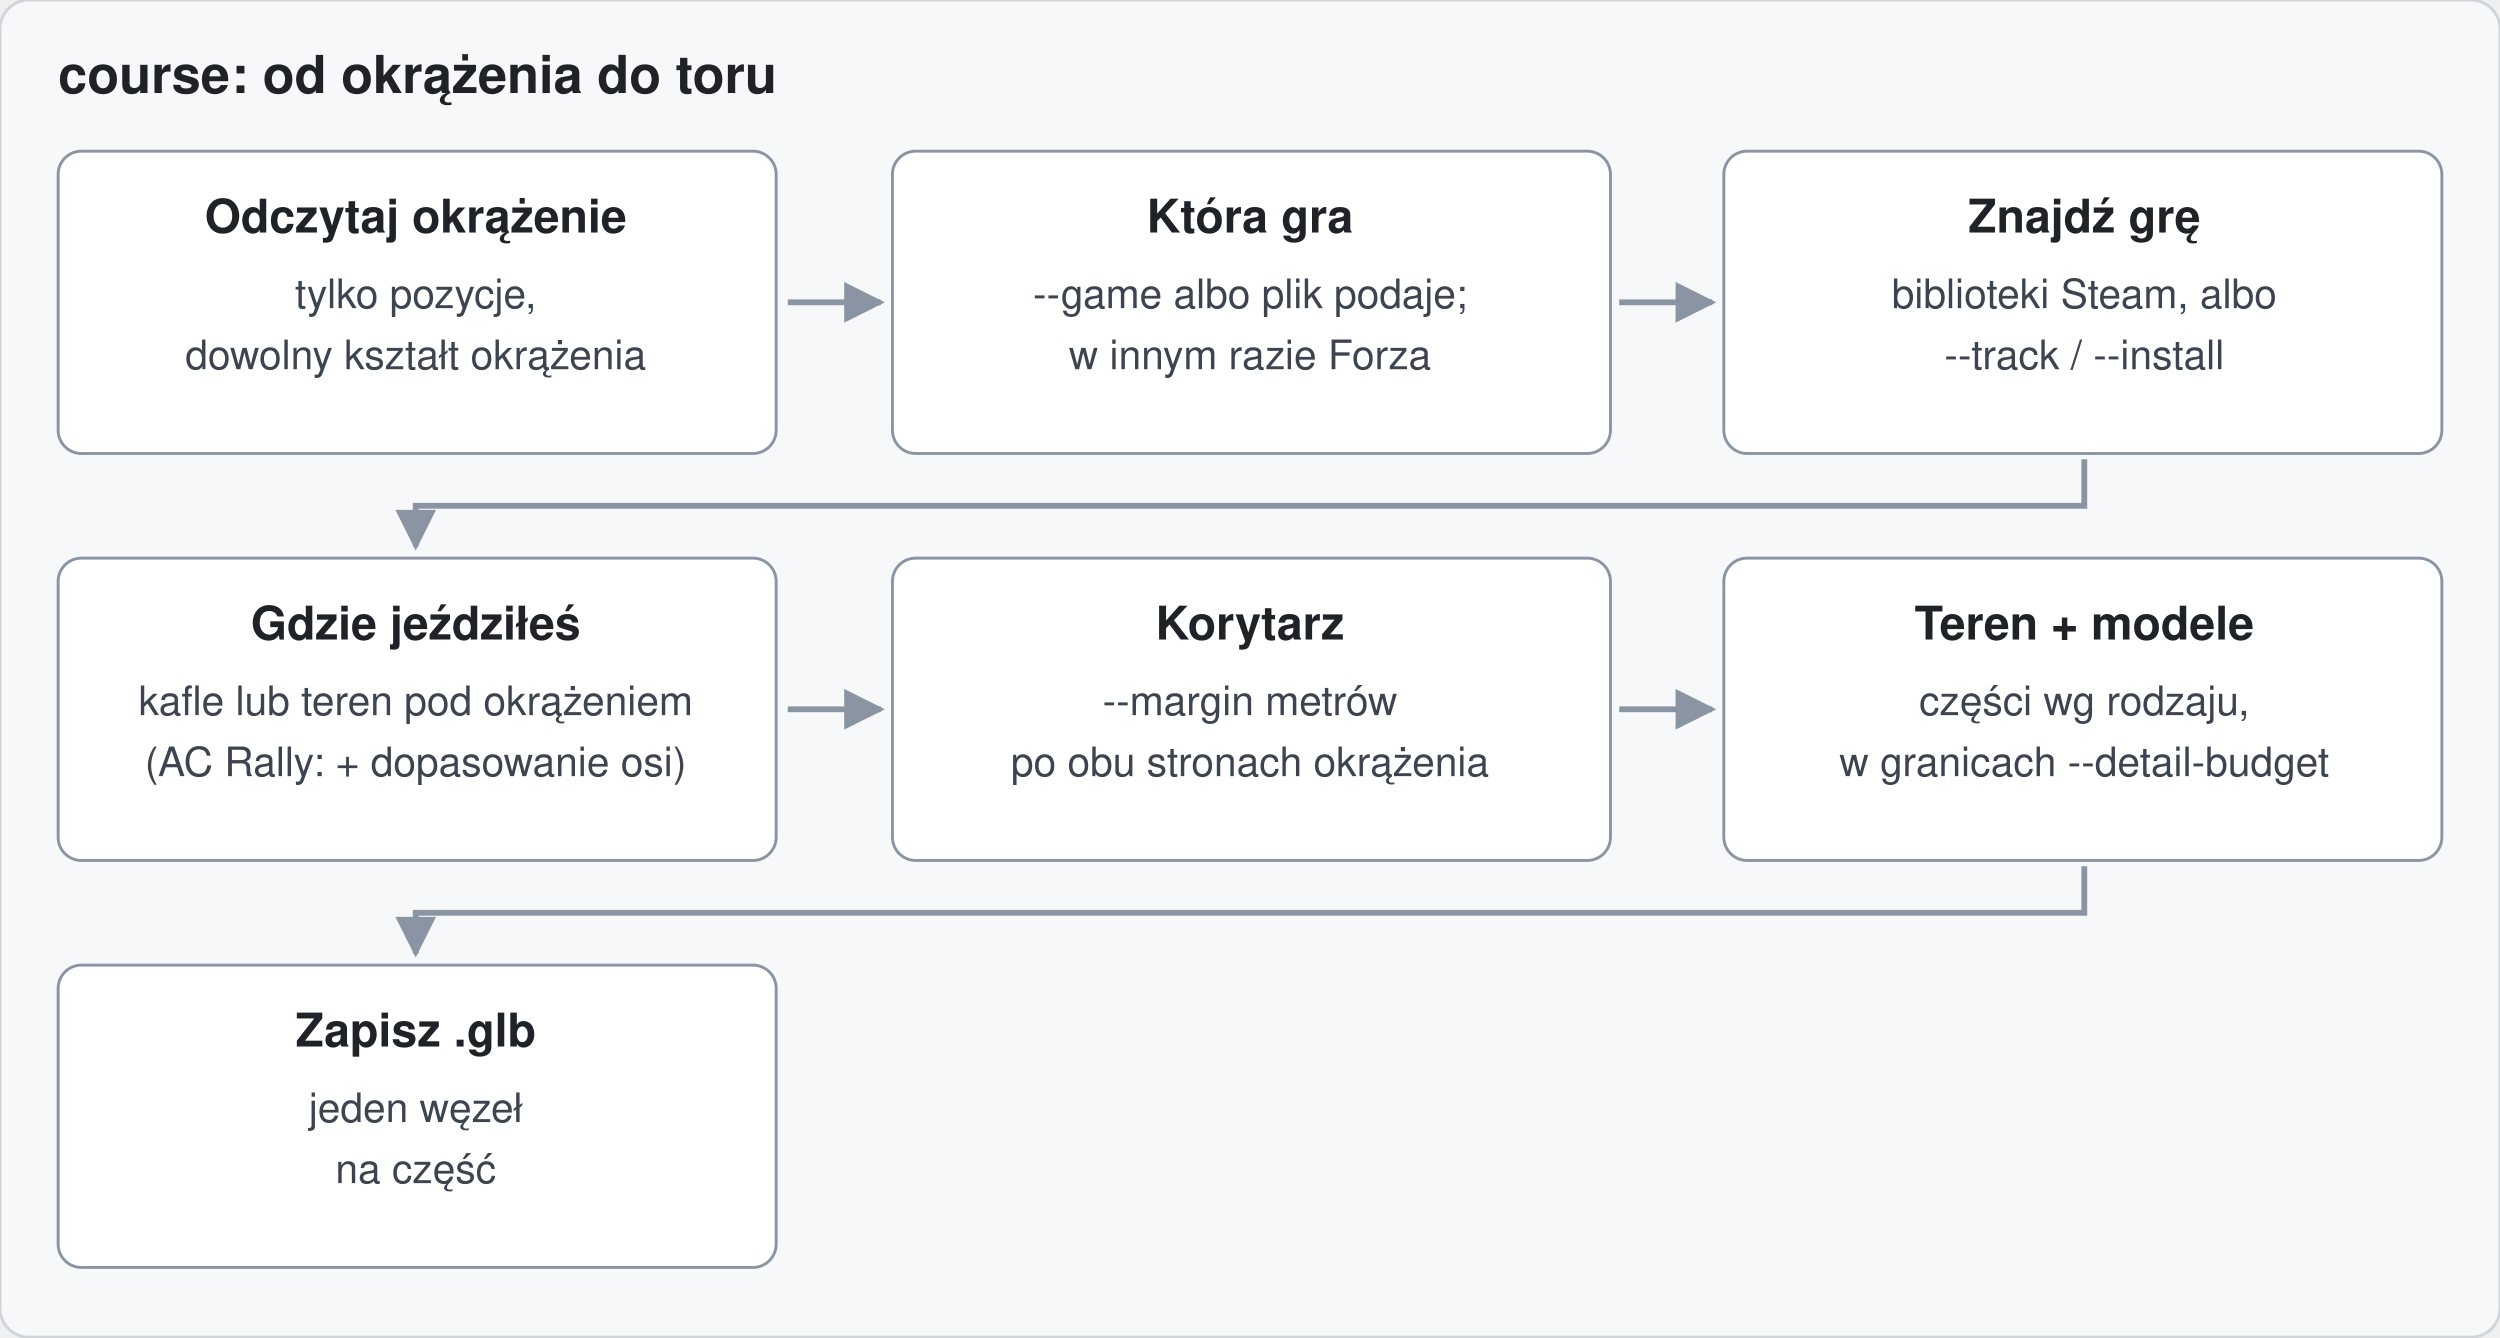
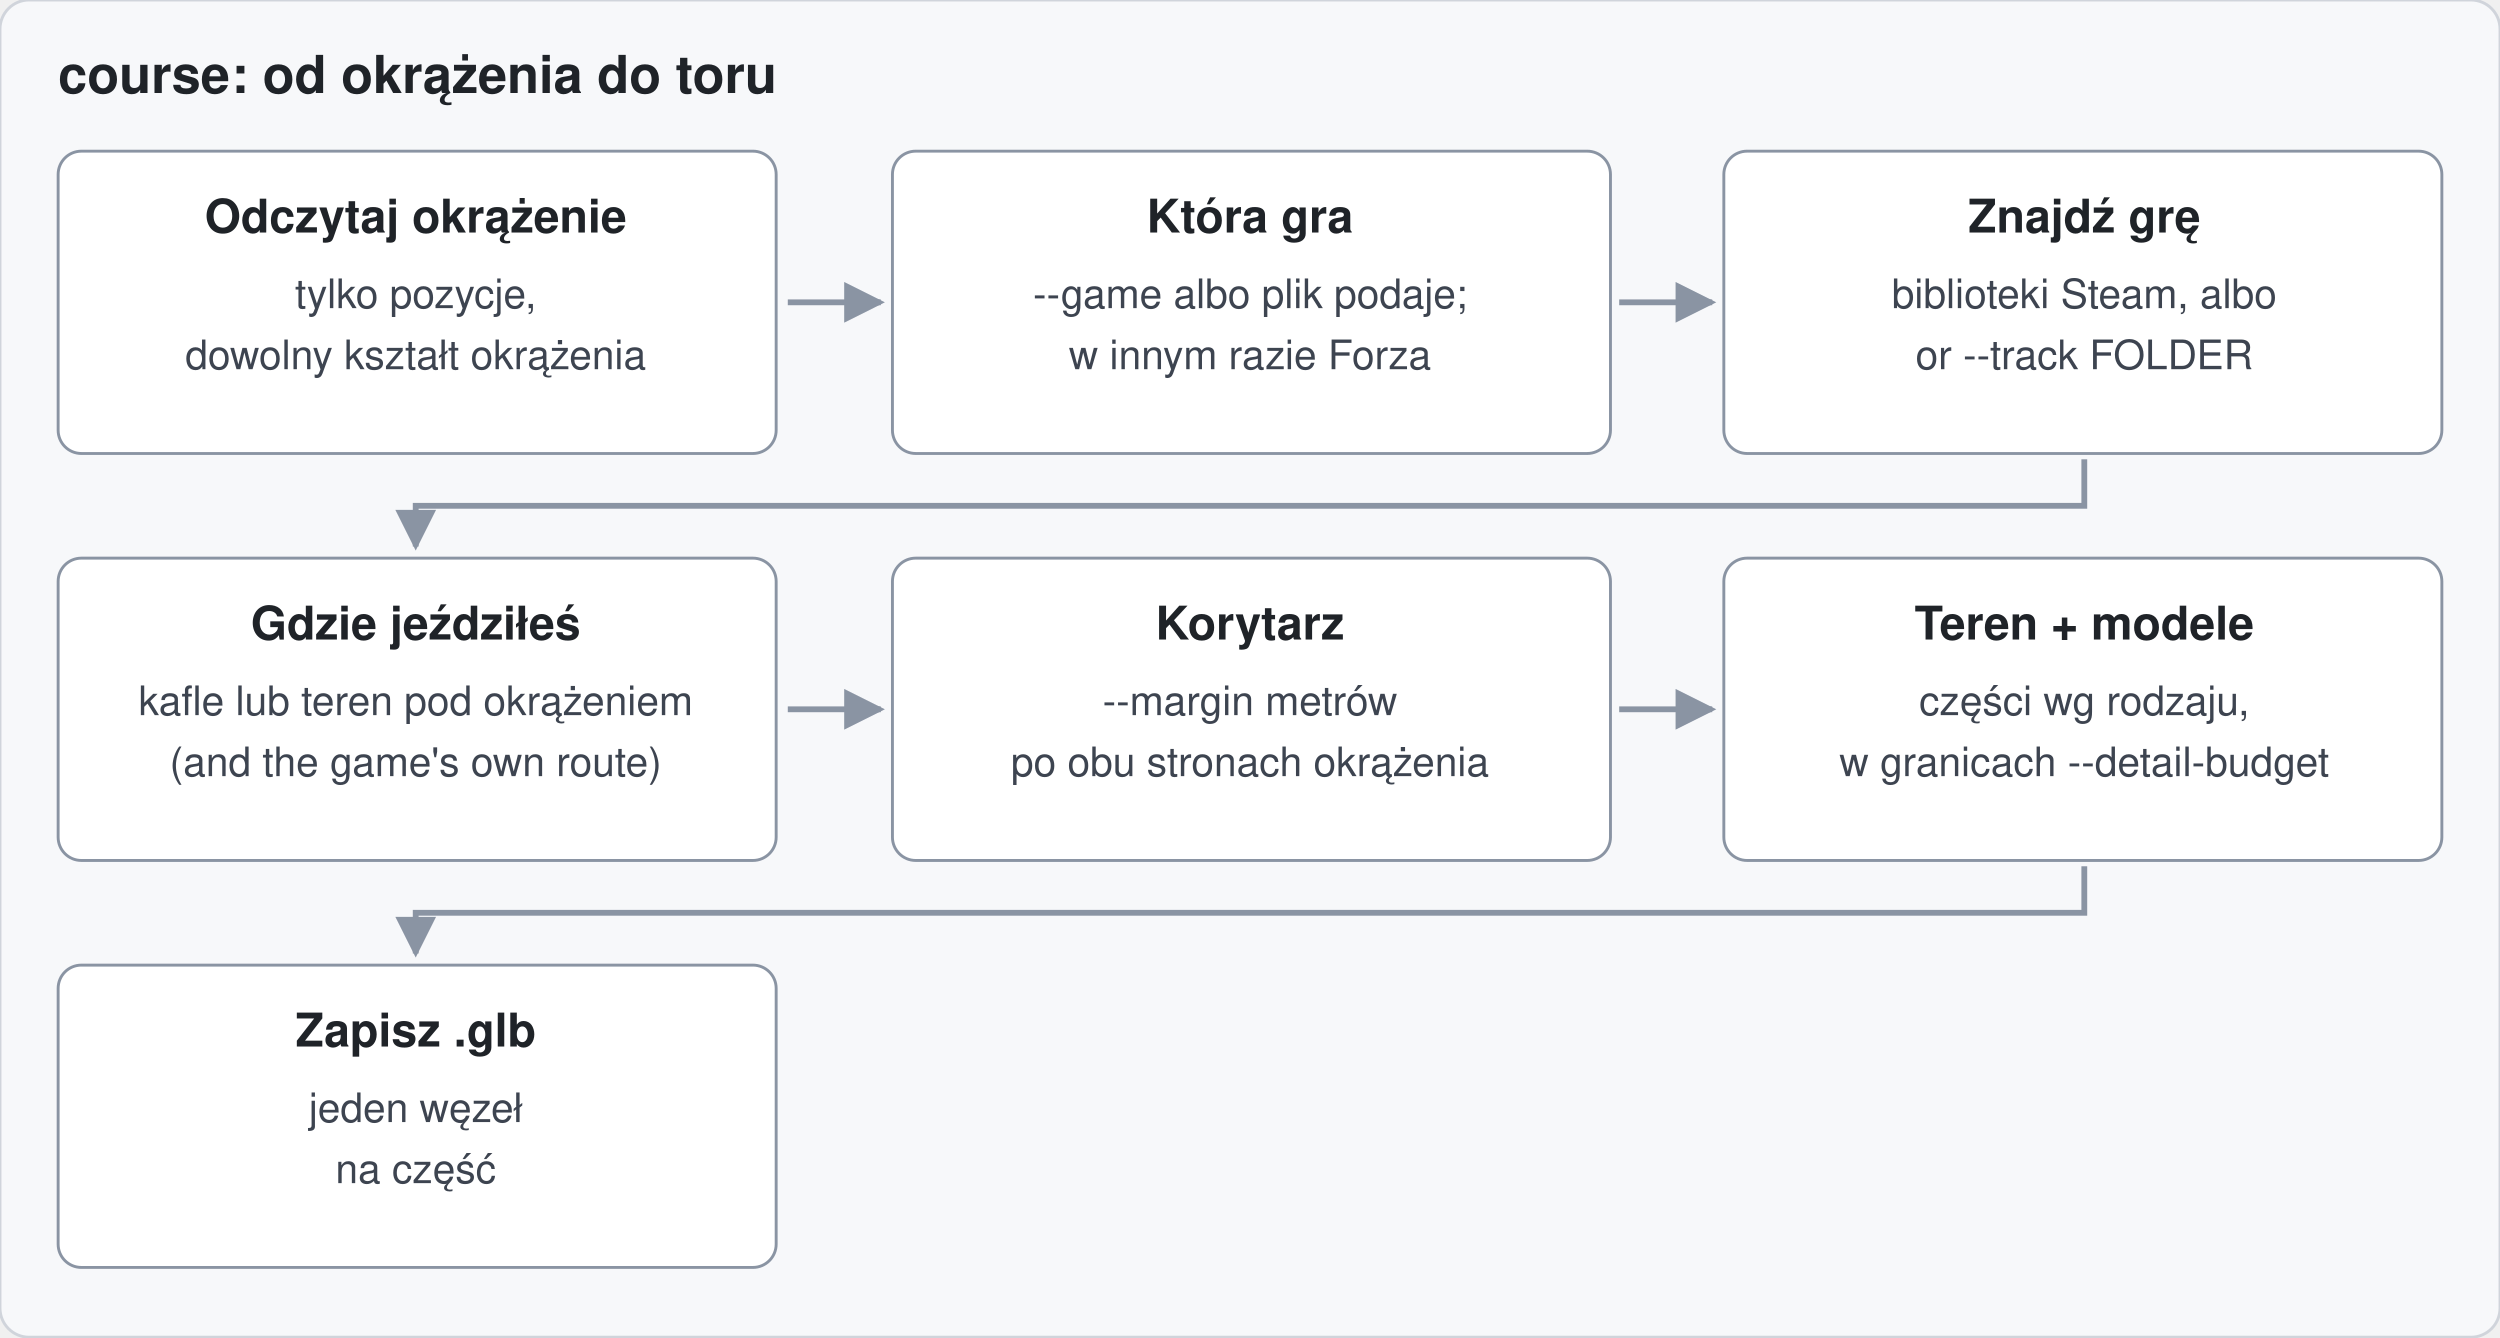
<svg xmlns="http://www.w3.org/2000/svg" width="860" height="460" viewBox="0 0 860 460" role="img" aria-label="course: from a lap to a course">
  <rect width="860" height="460" rx="10" fill="#f7f8fa" stroke="#d0d4db" />
  <defs>
    <marker id="a" viewBox="0 0 10 10" refX="9" refY="5" markerWidth="7" markerHeight="7" orient="auto-start-reverse">
      <path d="M0,0 L10,5 L0,10 z" fill="#8a94a3" />
    </marker>
  </defs>
  <text x="20" y="32" font-family="Segoe UI,Helvetica,Arial,sans-serif" font-size="18" font-weight="600" fill="#1f2328" text-anchor="start">course: od okrążenia do toru</text>
  <rect x="20" y="52" width="247" height="104" rx="8" fill="#ffffff" stroke="#8a94a3" />
  <text x="143" y="80" font-family="Segoe UI,Helvetica,Arial,sans-serif" font-size="16" font-weight="600" fill="#1f2328" text-anchor="middle">Odczytaj okrążenie</text>
  <text x="143" y="106" font-family="Segoe UI,Helvetica,Arial,sans-serif" font-size="14" font-weight="400" fill="#3d4450" text-anchor="middle">tylko pozycje,</text>
  <text x="143" y="127" font-family="Segoe UI,Helvetica,Arial,sans-serif" font-size="14" font-weight="400" fill="#3d4450" text-anchor="middle">dowolny kształt okrążenia</text>
  <rect x="307" y="52" width="247" height="104" rx="8" fill="#ffffff" stroke="#8a94a3" />
  <text x="430" y="80" font-family="Segoe UI,Helvetica,Arial,sans-serif" font-size="16" font-weight="600" fill="#1f2328" text-anchor="middle">Która gra</text>
  <text x="430" y="106" font-family="Segoe UI,Helvetica,Arial,sans-serif" font-size="14" font-weight="400" fill="#3d4450" text-anchor="middle">--game albo plik podaje;</text>
  <text x="430" y="127" font-family="Segoe UI,Helvetica,Arial,sans-serif" font-size="14" font-weight="400" fill="#3d4450" text-anchor="middle">w innym razie Forza</text>
  <rect x="593" y="52" width="247" height="104" rx="8" fill="#ffffff" stroke="#8a94a3" />
  <text x="717" y="80" font-family="Segoe UI,Helvetica,Arial,sans-serif" font-size="16" font-weight="600" fill="#1f2328" text-anchor="middle">Znajdź grę</text>
  <text x="717" y="106" font-family="Segoe UI,Helvetica,Arial,sans-serif" font-size="14" font-weight="400" fill="#3d4450" text-anchor="middle">biblioteki Steam, albo</text>
-   <text x="717" y="127" font-family="Segoe UI,Helvetica,Arial,sans-serif" font-size="14" font-weight="400" fill="#3d4450" text-anchor="middle">--track / --install</text>
+   <text x="717" y="127" font-family="Segoe UI,Helvetica,Arial,sans-serif" font-size="14" font-weight="400" fill="#3d4450" text-anchor="middle">or --track FOLDER</text>
  <rect x="20" y="192" width="247" height="104" rx="8" fill="#ffffff" stroke="#8a94a3" />
  <text x="143" y="220" font-family="Segoe UI,Helvetica,Arial,sans-serif" font-size="16" font-weight="600" fill="#1f2328" text-anchor="middle">Gdzie jeździłeś</text>
  <text x="143" y="246" font-family="Segoe UI,Helvetica,Arial,sans-serif" font-size="14" font-weight="400" fill="#3d4450" text-anchor="middle">kafle lub teren pod okrążeniem</text>
-   <text x="143" y="267" font-family="Segoe UI,Helvetica,Arial,sans-serif" font-size="14" font-weight="400" fill="#3d4450" text-anchor="middle">(AC Rally: + dopasowanie osi)</text>
+   <text x="143" y="267" font-family="Segoe UI,Helvetica,Arial,sans-serif" font-size="14" font-weight="400" fill="#3d4450" text-anchor="middle">(and the game's own route)</text>
  <rect x="307" y="192" width="247" height="104" rx="8" fill="#ffffff" stroke="#8a94a3" />
  <text x="430" y="220" font-family="Segoe UI,Helvetica,Arial,sans-serif" font-size="16" font-weight="600" fill="#1f2328" text-anchor="middle">Korytarz</text>
  <text x="430" y="246" font-family="Segoe UI,Helvetica,Arial,sans-serif" font-size="14" font-weight="400" fill="#3d4450" text-anchor="middle">--margin metrów</text>
  <text x="430" y="267" font-family="Segoe UI,Helvetica,Arial,sans-serif" font-size="14" font-weight="400" fill="#3d4450" text-anchor="middle">po obu stronach okrążenia</text>
  <rect x="593" y="192" width="247" height="104" rx="8" fill="#ffffff" stroke="#8a94a3" />
  <text x="717" y="220" font-family="Segoe UI,Helvetica,Arial,sans-serif" font-size="16" font-weight="600" fill="#1f2328" text-anchor="middle">Teren + modele</text>
  <text x="717" y="246" font-family="Segoe UI,Helvetica,Arial,sans-serif" font-size="14" font-weight="400" fill="#3d4450" text-anchor="middle">części wg rodzaju,</text>
  <text x="717" y="267" font-family="Segoe UI,Helvetica,Arial,sans-serif" font-size="14" font-weight="400" fill="#3d4450" text-anchor="middle">w granicach --detail-budget</text>
  <rect x="20" y="332" width="247" height="104" rx="8" fill="#ffffff" stroke="#8a94a3" />
  <text x="143" y="360" font-family="Segoe UI,Helvetica,Arial,sans-serif" font-size="16" font-weight="600" fill="#1f2328" text-anchor="middle">Zapisz .glb</text>
  <text x="143" y="386" font-family="Segoe UI,Helvetica,Arial,sans-serif" font-size="14" font-weight="400" fill="#3d4450" text-anchor="middle">jeden węzeł</text>
  <text x="143" y="407" font-family="Segoe UI,Helvetica,Arial,sans-serif" font-size="14" font-weight="400" fill="#3d4450" text-anchor="middle">na część</text>
  <line x1="271" y1="104.0" x2="303" y2="104.0" stroke="#8a94a3" stroke-width="2" marker-end="url(#a)" />
  <line x1="557" y1="104.0" x2="589" y2="104.0" stroke="#8a94a3" stroke-width="2" marker-end="url(#a)" />
  <path d="M717,158 V174 H143 V188" fill="none" stroke="#8a94a3" stroke-width="2" marker-end="url(#a)" />
  <line x1="271" y1="244.0" x2="303" y2="244.0" stroke="#8a94a3" stroke-width="2" marker-end="url(#a)" />
  <line x1="557" y1="244.0" x2="589" y2="244.0" stroke="#8a94a3" stroke-width="2" marker-end="url(#a)" />
  <path d="M717,298 V314 H143 V328" fill="none" stroke="#8a94a3" stroke-width="2" marker-end="url(#a)" />
</svg>
